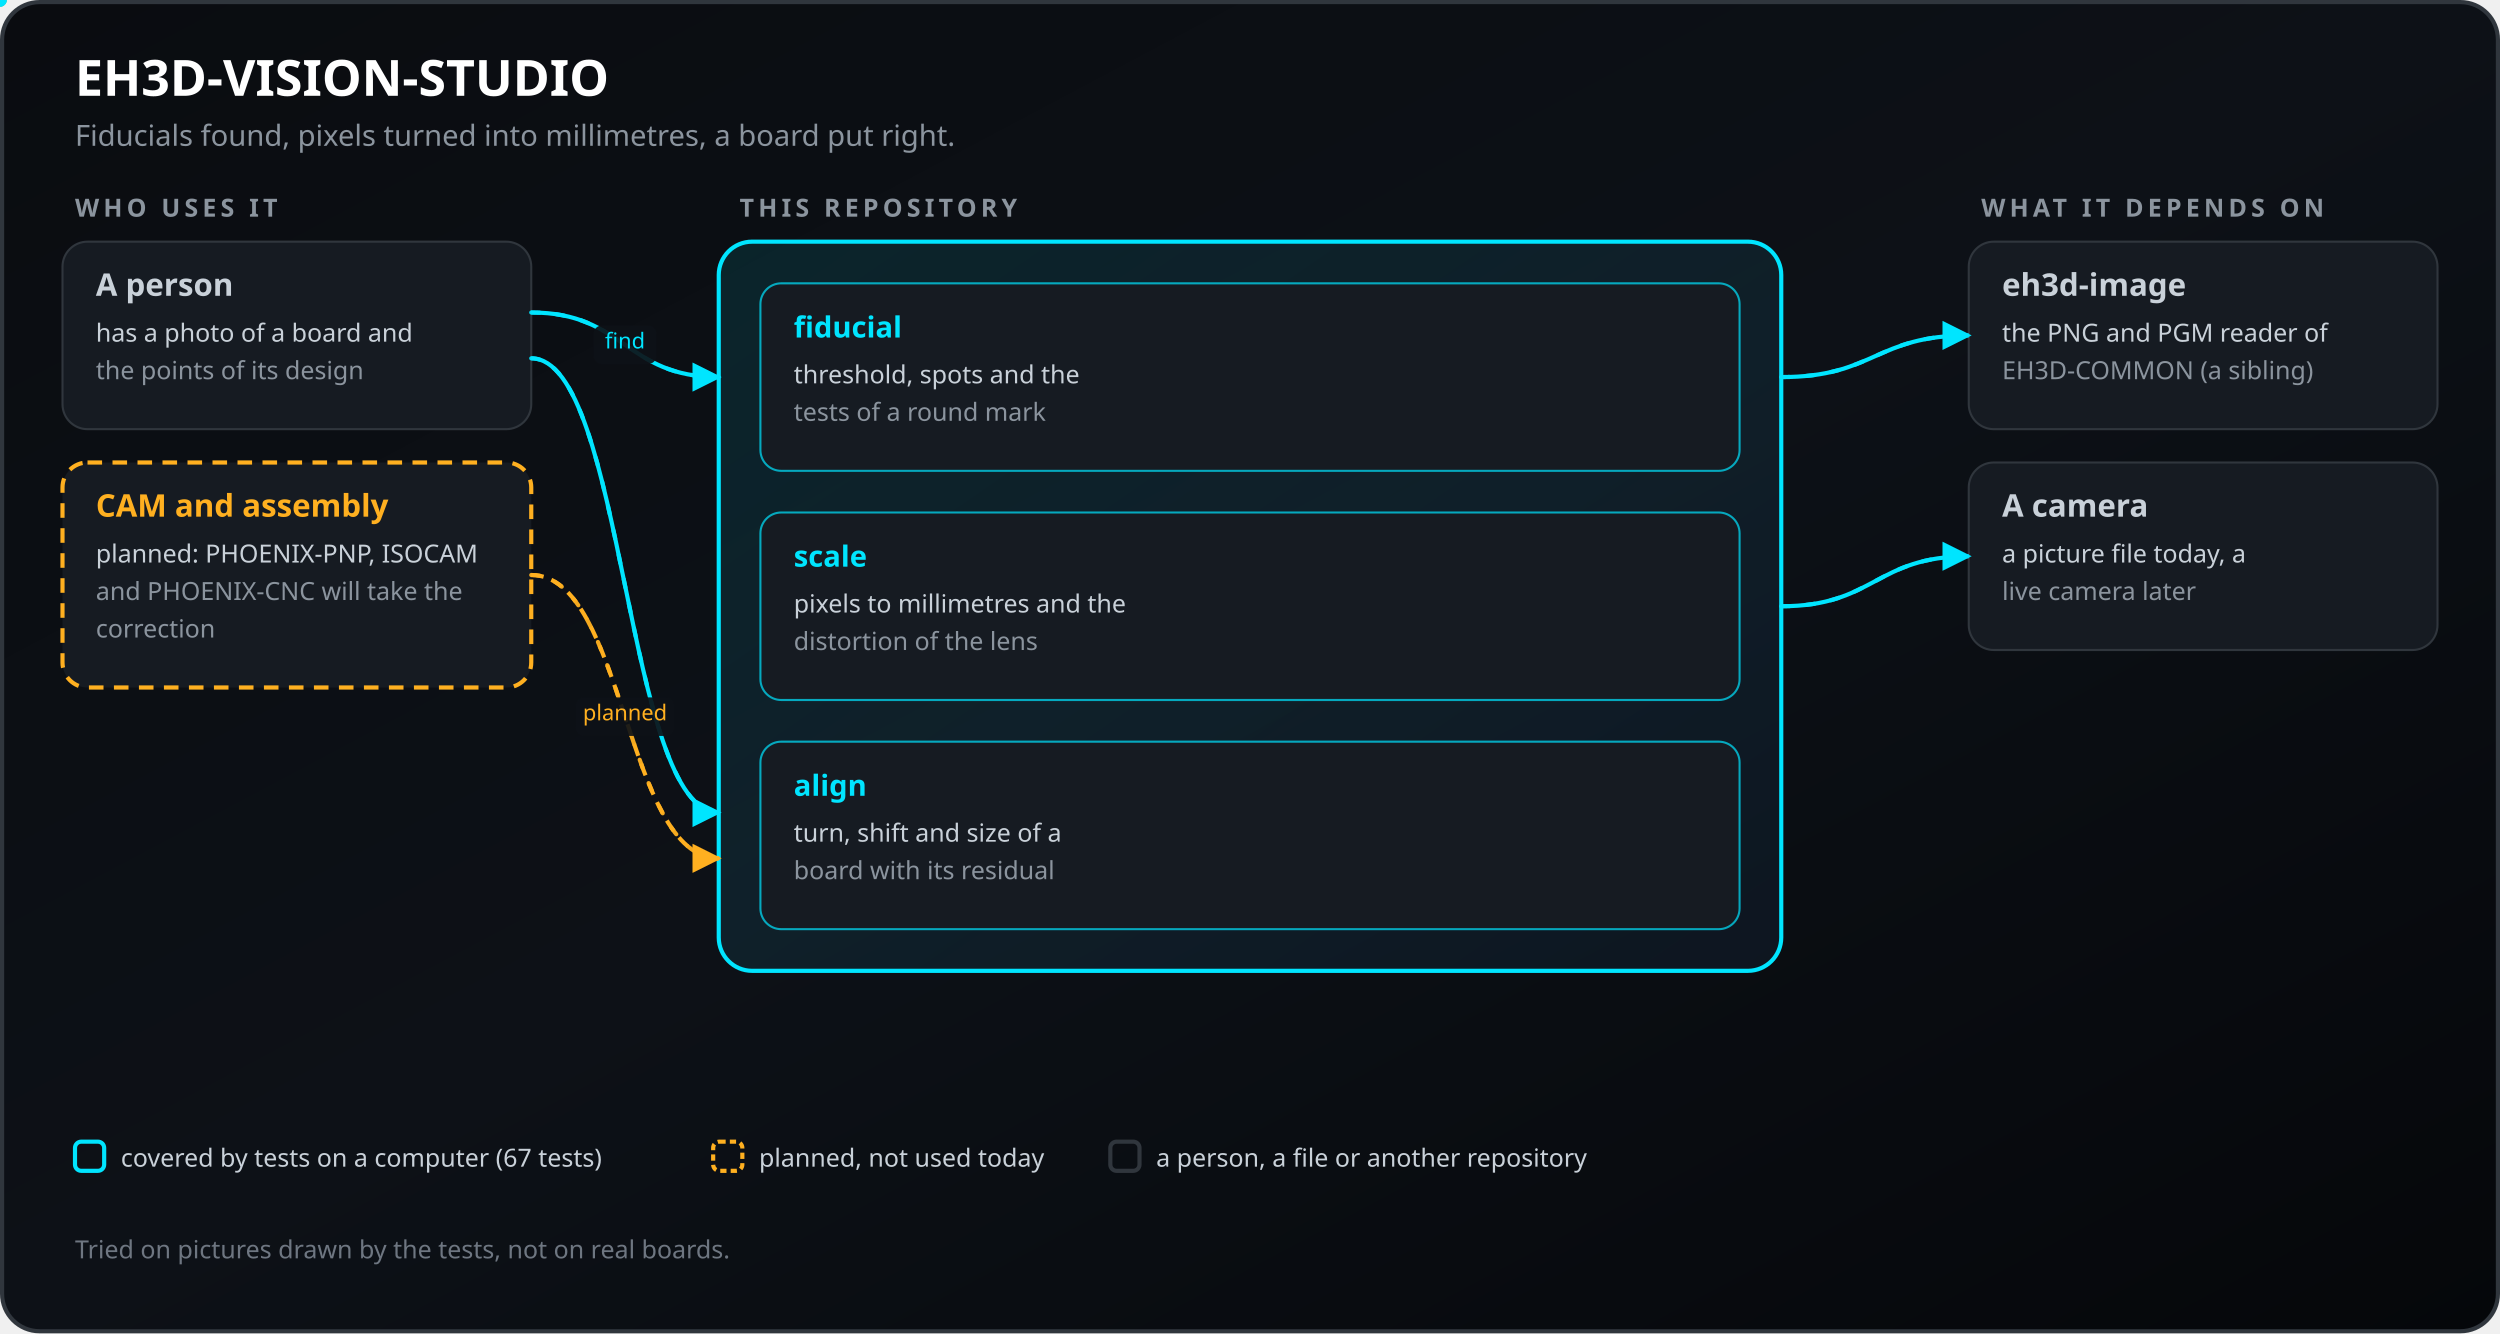
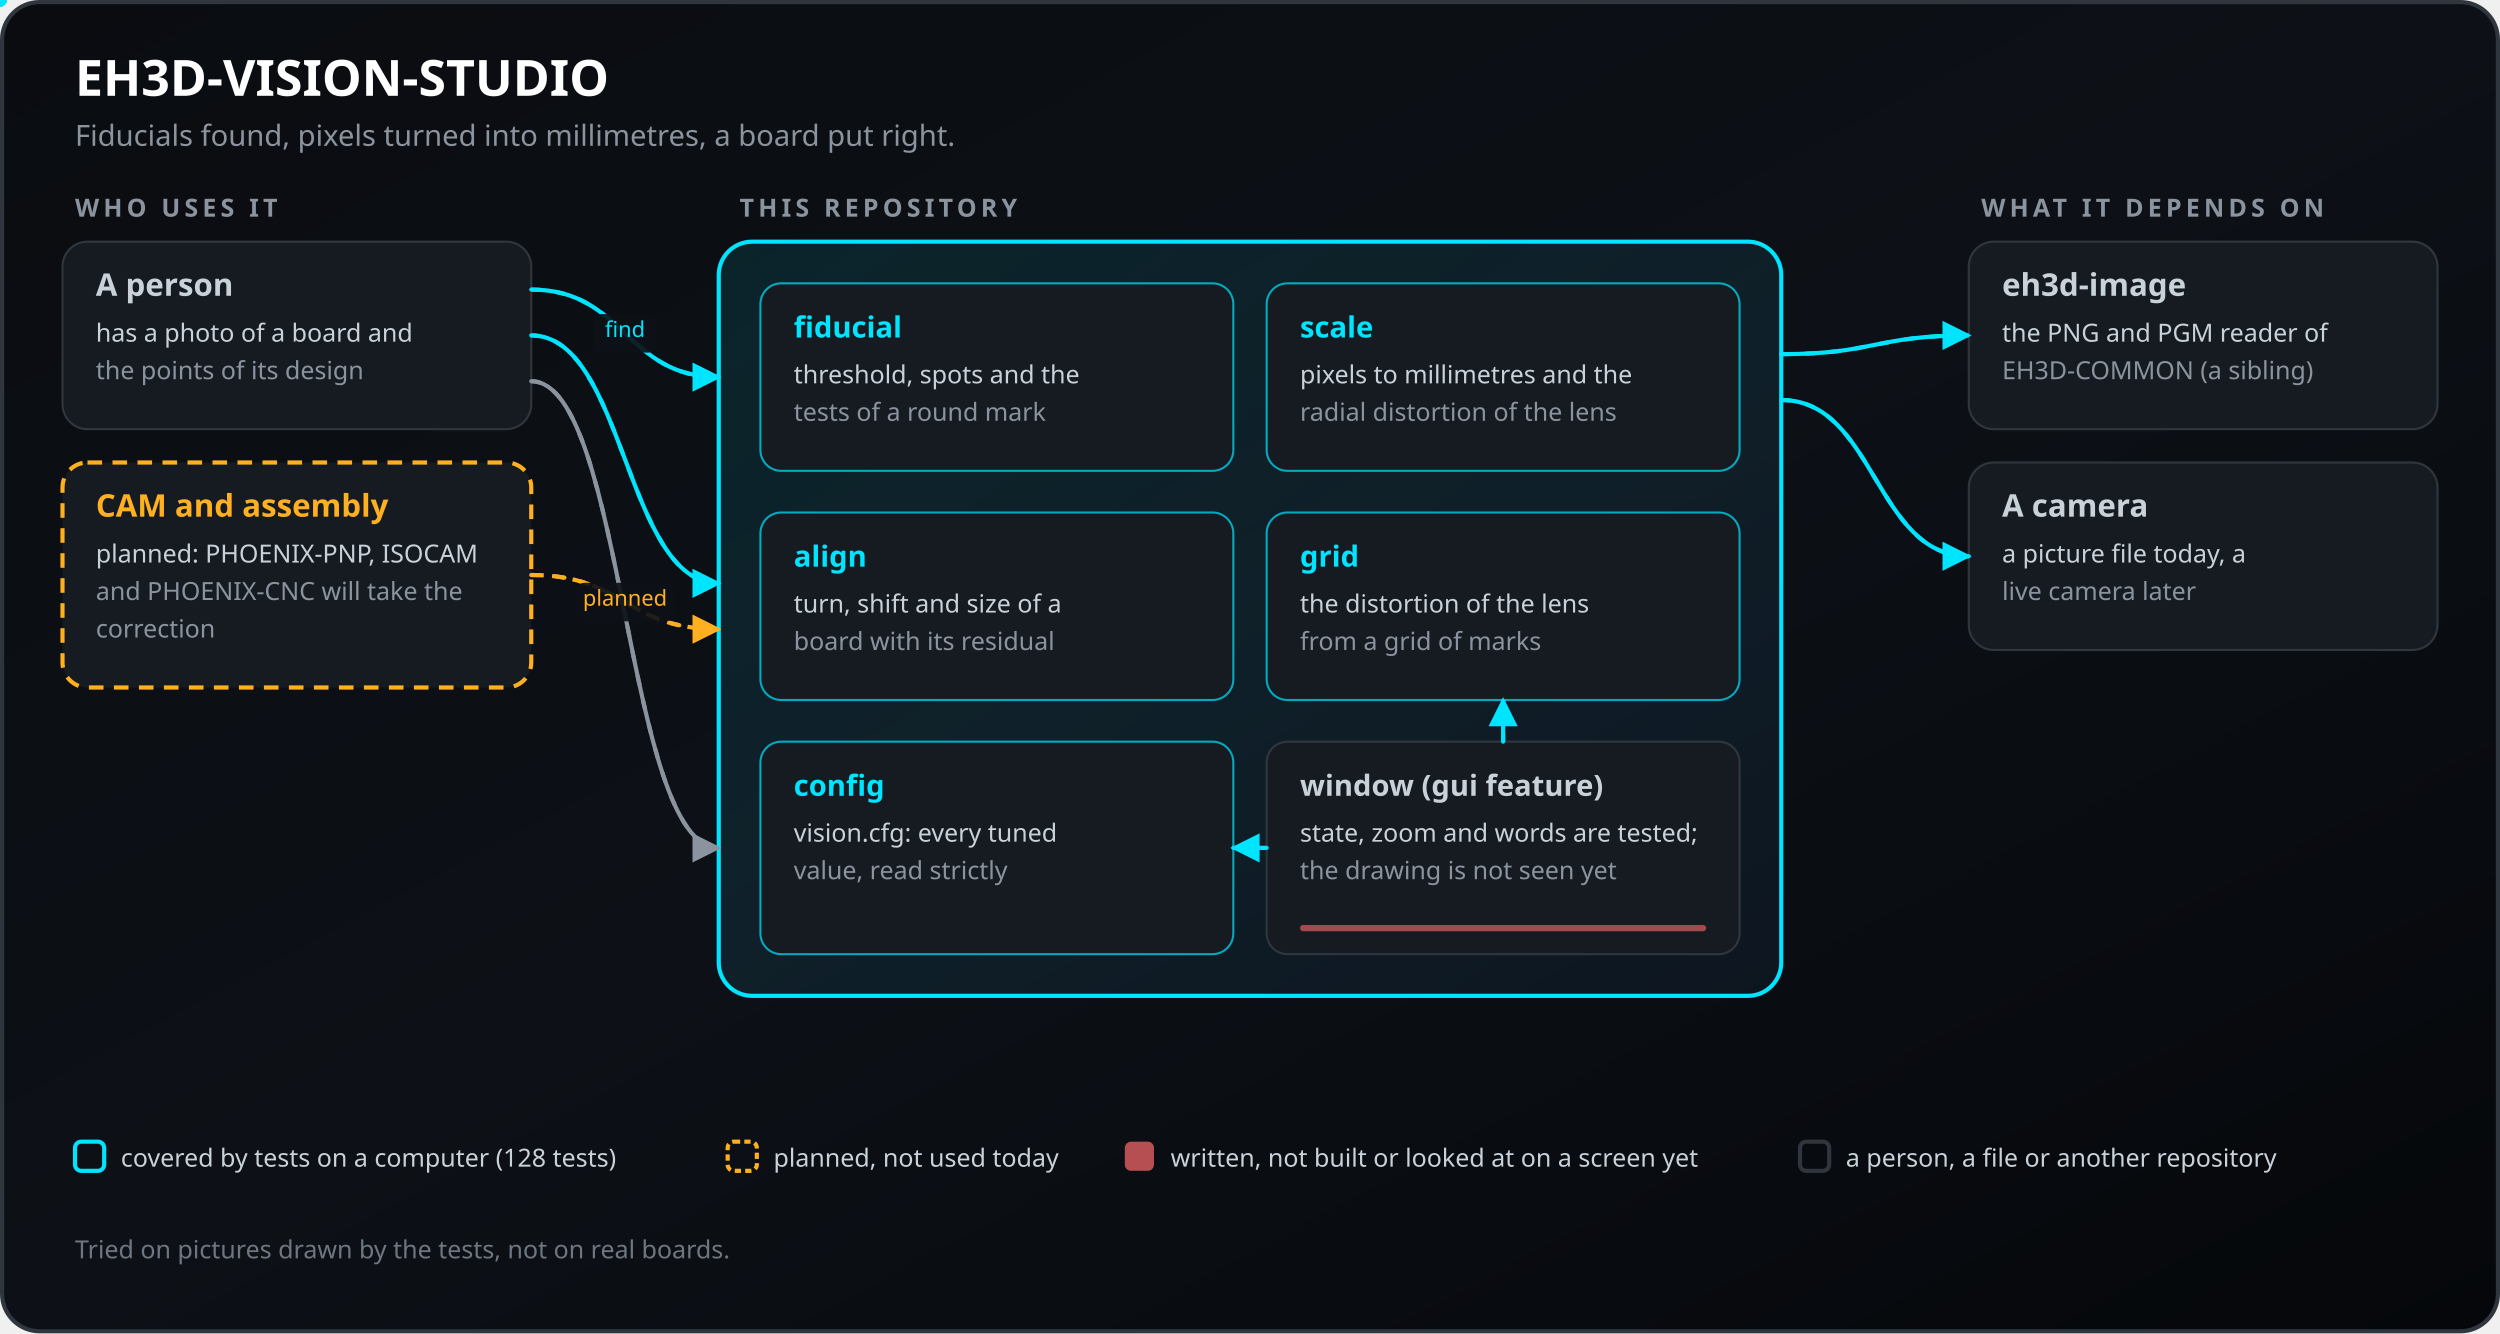
<svg xmlns="http://www.w3.org/2000/svg" viewBox="0 0 1200 640" width="1200" height="640" role="img" aria-labelledby="t d" font-family="'Segoe UI','Noto Sans','Noto Sans CJK SC','Microsoft YaHei','Yu Gothic','Helvetica Neue',Helvetica,Arial,sans-serif">
  <defs>
    <linearGradient id="bg" x1="0" y1="0" x2="1" y2="1">
      <stop offset="0" stop-color="#0A0C10" />
      <stop offset="0.5" stop-color="#0D1117" />
      <stop offset="1" stop-color="#05070A" />
    </linearGradient>
    <linearGradient id="card" x1="0" y1="0" x2="1" y2="1">
      <stop offset="0" stop-color="#121821" />
      <stop offset="1" stop-color="#0B0F15" />
    </linearGradient>
    <linearGradient id="line" x1="0" y1="0" x2="1" y2="0">
      <stop offset="0" stop-color="#00E5FF" />
      <stop offset="1" stop-color="#FF0055" />
    </linearGradient>
    <filter id="glow" x="-50%" y="-50%" width="200%" height="200%">
      <feGaussianBlur stdDeviation="3" result="b" />
      <feMerge>
        <feMergeNode in="b" />
        <feMergeNode in="SourceGraphic" />
      </feMerge>
    </filter>
    <linearGradient id="svc" x1="0" y1="0" x2="1" y2="1">
      <stop offset="0" stop-color="#00E5FF" stop-opacity="0.10" />
      <stop offset="1" stop-color="#4DA3FF" stop-opacity="0.06" />
    </linearGradient>
    <marker id="m00E5FF" viewBox="0 0 10 10" refX="9" refY="5" markerWidth="7" markerHeight="7" orient="auto-start-reverse">
      <path d="M0 0L10 5L0 10z" fill="#00E5FF" />
    </marker>
+     <marker id="mC9D1D9" viewBox="0 0 10 10" refX="9" refY="5" markerWidth="7" markerHeight="7" orient="auto-start-reverse">
+       <path d="M0 0L10 5L0 10z" fill="#C9D1D9" />
+     </marker>
    <marker id="mFFB020" viewBox="0 0 10 10" refX="9" refY="5" markerWidth="7" markerHeight="7" orient="auto-start-reverse">
      <path d="M0 0L10 5L0 10z" fill="#FFB020" />
    </marker>
    <marker id="m30363D" viewBox="0 0 10 10" refX="9" refY="5" markerWidth="7" markerHeight="7" orient="auto-start-reverse">
      <path d="M0 0L10 5L0 10z" fill="#8B949E" />
    </marker>
  </defs>
  <rect x="1" y="1" width="1198" height="638" rx="18" fill="url(#bg)" stroke="#30363D" stroke-width="2" />
  <text x="36" y="46" font-family="'Segoe UI','Noto Sans','Noto Sans CJK SC','Microsoft YaHei','Yu Gothic','Helvetica Neue',Helvetica,Arial,sans-serif" font-size="24" font-weight="700" fill="#FFFFFF" text-anchor="start">EH3D-VISION-STUDIO</text>
  <text x="36" y="70" font-family="'Segoe UI','Noto Sans','Noto Sans CJK SC','Microsoft YaHei','Yu Gothic','Helvetica Neue',Helvetica,Arial,sans-serif" font-size="14" font-weight="400" fill="#8B949E" text-anchor="start">Fiducials found, pixels turned into millimetres, a board put right.</text>
  <text x="36" y="104" font-family="'Segoe UI','Noto Sans','Noto Sans CJK SC','Microsoft YaHei','Yu Gothic','Helvetica Neue',Helvetica,Arial,sans-serif" font-size="12" font-weight="700" fill="#8B949E" text-anchor="start" letter-spacing="2">WHO USES IT</text>
  <text x="355" y="104" font-family="'Segoe UI','Noto Sans','Noto Sans CJK SC','Microsoft YaHei','Yu Gothic','Helvetica Neue',Helvetica,Arial,sans-serif" font-size="12" font-weight="700" fill="#8B949E" text-anchor="start" letter-spacing="2">THIS REPOSITORY</text>
  <text x="951" y="104" font-family="'Segoe UI','Noto Sans','Noto Sans CJK SC','Microsoft YaHei','Yu Gothic','Helvetica Neue',Helvetica,Arial,sans-serif" font-size="12" font-weight="700" fill="#8B949E" text-anchor="start" letter-spacing="2">WHAT IT DEPENDS ON</text>
-   <rect x="345" y="116" width="510" height="350" rx="16" fill="url(#svc)" stroke="#00E5FF" stroke-width="2">
+   <rect x="345" y="116" width="510" height="362" rx="16" fill="url(#svc)" stroke="#00E5FF" stroke-width="2">
    <animate attributeName="stroke-opacity" values="0.55;1;0.55" dur="4s" repeatCount="indefinite" />
  </rect>
  <rect x="30" y="116" width="225" height="90" rx="12" fill="#161B22" stroke="#30363D" stroke-width="1" />
  <text x="46" y="142" font-family="'Segoe UI','Noto Sans','Noto Sans CJK SC','Microsoft YaHei','Yu Gothic','Helvetica Neue',Helvetica,Arial,sans-serif" font-size="15" font-weight="700" fill="#C9D1D9" text-anchor="start">A person</text>
  <text x="46" y="164" font-family="'Segoe UI','Noto Sans','Noto Sans CJK SC','Microsoft YaHei','Yu Gothic','Helvetica Neue',Helvetica,Arial,sans-serif" font-size="12" font-weight="400" fill="#C9D1D9" text-anchor="start">has a photo of a board and</text>
  <text x="46" y="182" font-family="'Segoe UI','Noto Sans','Noto Sans CJK SC','Microsoft YaHei','Yu Gothic','Helvetica Neue',Helvetica,Arial,sans-serif" font-size="12" font-weight="400" fill="#8B949E" text-anchor="start">the points of its design</text>
  <rect x="30" y="222" width="225" height="108" rx="12" fill="#161B22" stroke="#FFB020" stroke-width="2" stroke-dasharray="7 5">
    <animate attributeName="stroke-dashoffset" from="0" to="-24" dur="3s" repeatCount="indefinite" />
  </rect>
  <text x="46" y="248" font-family="'Segoe UI','Noto Sans','Noto Sans CJK SC','Microsoft YaHei','Yu Gothic','Helvetica Neue',Helvetica,Arial,sans-serif" font-size="15" font-weight="700" fill="#FFB020" text-anchor="start">CAM and assembly</text>
  <text x="46" y="270" font-family="'Segoe UI','Noto Sans','Noto Sans CJK SC','Microsoft YaHei','Yu Gothic','Helvetica Neue',Helvetica,Arial,sans-serif" font-size="12" font-weight="400" fill="#C9D1D9" text-anchor="start">planned: PHOENIX-PNP, ISOCAM</text>
  <text x="46" y="288" font-family="'Segoe UI','Noto Sans','Noto Sans CJK SC','Microsoft YaHei','Yu Gothic','Helvetica Neue',Helvetica,Arial,sans-serif" font-size="12" font-weight="400" fill="#8B949E" text-anchor="start">and PHOENIX-CNC will take the</text>
  <text x="46" y="306" font-family="'Segoe UI','Noto Sans','Noto Sans CJK SC','Microsoft YaHei','Yu Gothic','Helvetica Neue',Helvetica,Arial,sans-serif" font-size="12" font-weight="400" fill="#8B949E" text-anchor="start">correction</text>
-   <rect x="365" y="136" width="470" height="90" rx="10" fill="#161B22" stroke="#00E5FF" stroke-width="1" stroke-opacity="0.7">
+   <rect x="365" y="136" width="227" height="90" rx="10" fill="#161B22" stroke="#00E5FF" stroke-width="1" stroke-opacity="0.7">
    <animate attributeName="stroke-opacity" values="0.45;1;0.45;0.45" keyTimes="0;0.08;0.2;1" dur="6s" begin="0s" repeatCount="indefinite" />
    <animate attributeName="stroke-width" values="1;2.4;1;1" keyTimes="0;0.08;0.2;1" dur="6s" begin="0s" repeatCount="indefinite" />
  </rect>
  <text x="381" y="162" font-family="'Segoe UI','Noto Sans','Noto Sans CJK SC','Microsoft YaHei','Yu Gothic','Helvetica Neue',Helvetica,Arial,sans-serif" font-size="14" font-weight="700" fill="#00E5FF" text-anchor="start">fiducial</text>
  <text x="381" y="184" font-family="'Segoe UI','Noto Sans','Noto Sans CJK SC','Microsoft YaHei','Yu Gothic','Helvetica Neue',Helvetica,Arial,sans-serif" font-size="12" font-weight="400" fill="#C9D1D9" text-anchor="start">threshold, spots and the</text>
  <text x="381" y="202" font-family="'Segoe UI','Noto Sans','Noto Sans CJK SC','Microsoft YaHei','Yu Gothic','Helvetica Neue',Helvetica,Arial,sans-serif" font-size="12" font-weight="400" fill="#8B949E" text-anchor="start">tests of a round mark</text>
-   <rect x="365" y="246" width="470" height="90" rx="10" fill="#161B22" stroke="#00E5FF" stroke-width="1" stroke-opacity="0.7">
+   <rect x="608" y="136" width="227" height="90" rx="10" fill="#161B22" stroke="#00E5FF" stroke-width="1" stroke-opacity="0.7">
    <animate attributeName="stroke-opacity" values="0.45;1;0.45;0.45" keyTimes="0;0.08;0.2;1" dur="6s" begin="1s" repeatCount="indefinite" />
    <animate attributeName="stroke-width" values="1;2.4;1;1" keyTimes="0;0.08;0.2;1" dur="6s" begin="1s" repeatCount="indefinite" />
  </rect>
-   <text x="381" y="272" font-family="'Segoe UI','Noto Sans','Noto Sans CJK SC','Microsoft YaHei','Yu Gothic','Helvetica Neue',Helvetica,Arial,sans-serif" font-size="14" font-weight="700" fill="#00E5FF" text-anchor="start">scale</text>
-   <text x="381" y="294" font-family="'Segoe UI','Noto Sans','Noto Sans CJK SC','Microsoft YaHei','Yu Gothic','Helvetica Neue',Helvetica,Arial,sans-serif" font-size="12" font-weight="400" fill="#C9D1D9" text-anchor="start">pixels to millimetres and the</text>
-   <text x="381" y="312" font-family="'Segoe UI','Noto Sans','Noto Sans CJK SC','Microsoft YaHei','Yu Gothic','Helvetica Neue',Helvetica,Arial,sans-serif" font-size="12" font-weight="400" fill="#8B949E" text-anchor="start">distortion of the lens</text>
-   <rect x="365" y="356" width="470" height="90" rx="10" fill="#161B22" stroke="#00E5FF" stroke-width="1" stroke-opacity="0.7">
+   <text x="624" y="162" font-family="'Segoe UI','Noto Sans','Noto Sans CJK SC','Microsoft YaHei','Yu Gothic','Helvetica Neue',Helvetica,Arial,sans-serif" font-size="14" font-weight="700" fill="#00E5FF" text-anchor="start">scale</text>
+   <text x="624" y="184" font-family="'Segoe UI','Noto Sans','Noto Sans CJK SC','Microsoft YaHei','Yu Gothic','Helvetica Neue',Helvetica,Arial,sans-serif" font-size="12" font-weight="400" fill="#C9D1D9" text-anchor="start">pixels to millimetres and the</text>
+   <text x="624" y="202" font-family="'Segoe UI','Noto Sans','Noto Sans CJK SC','Microsoft YaHei','Yu Gothic','Helvetica Neue',Helvetica,Arial,sans-serif" font-size="12" font-weight="400" fill="#8B949E" text-anchor="start">radial distortion of the lens</text>
+   <rect x="365" y="246" width="227" height="90" rx="10" fill="#161B22" stroke="#00E5FF" stroke-width="1" stroke-opacity="0.7">
    <animate attributeName="stroke-opacity" values="0.45;1;0.45;0.45" keyTimes="0;0.08;0.2;1" dur="6s" begin="2s" repeatCount="indefinite" />
    <animate attributeName="stroke-width" values="1;2.4;1;1" keyTimes="0;0.08;0.2;1" dur="6s" begin="2s" repeatCount="indefinite" />
  </rect>
-   <text x="381" y="382" font-family="'Segoe UI','Noto Sans','Noto Sans CJK SC','Microsoft YaHei','Yu Gothic','Helvetica Neue',Helvetica,Arial,sans-serif" font-size="14" font-weight="700" fill="#00E5FF" text-anchor="start">align</text>
-   <text x="381" y="404" font-family="'Segoe UI','Noto Sans','Noto Sans CJK SC','Microsoft YaHei','Yu Gothic','Helvetica Neue',Helvetica,Arial,sans-serif" font-size="12" font-weight="400" fill="#C9D1D9" text-anchor="start">turn, shift and size of a</text>
-   <text x="381" y="422" font-family="'Segoe UI','Noto Sans','Noto Sans CJK SC','Microsoft YaHei','Yu Gothic','Helvetica Neue',Helvetica,Arial,sans-serif" font-size="12" font-weight="400" fill="#8B949E" text-anchor="start">board with its residual</text>
+   <text x="381" y="272" font-family="'Segoe UI','Noto Sans','Noto Sans CJK SC','Microsoft YaHei','Yu Gothic','Helvetica Neue',Helvetica,Arial,sans-serif" font-size="14" font-weight="700" fill="#00E5FF" text-anchor="start">align</text>
+   <text x="381" y="294" font-family="'Segoe UI','Noto Sans','Noto Sans CJK SC','Microsoft YaHei','Yu Gothic','Helvetica Neue',Helvetica,Arial,sans-serif" font-size="12" font-weight="400" fill="#C9D1D9" text-anchor="start">turn, shift and size of a</text>
+   <text x="381" y="312" font-family="'Segoe UI','Noto Sans','Noto Sans CJK SC','Microsoft YaHei','Yu Gothic','Helvetica Neue',Helvetica,Arial,sans-serif" font-size="12" font-weight="400" fill="#8B949E" text-anchor="start">board with its residual</text>
  <rect x="945" y="116" width="225" height="90" rx="12" fill="#161B22" stroke="#30363D" stroke-width="1" />
  <text x="961" y="142" font-family="'Segoe UI','Noto Sans','Noto Sans CJK SC','Microsoft YaHei','Yu Gothic','Helvetica Neue',Helvetica,Arial,sans-serif" font-size="15" font-weight="700" fill="#C9D1D9" text-anchor="start">eh3d-image</text>
  <text x="961" y="164" font-family="'Segoe UI','Noto Sans','Noto Sans CJK SC','Microsoft YaHei','Yu Gothic','Helvetica Neue',Helvetica,Arial,sans-serif" font-size="12" font-weight="400" fill="#C9D1D9" text-anchor="start">the PNG and PGM reader of</text>
  <text x="961" y="182" font-family="'Segoe UI','Noto Sans','Noto Sans CJK SC','Microsoft YaHei','Yu Gothic','Helvetica Neue',Helvetica,Arial,sans-serif" font-size="12" font-weight="400" fill="#8B949E" text-anchor="start">EH3D-COMMON (a sibling)</text>
  <rect x="945" y="222" width="225" height="90" rx="12" fill="#161B22" stroke="#30363D" stroke-width="1" />
  <text x="961" y="248" font-family="'Segoe UI','Noto Sans','Noto Sans CJK SC','Microsoft YaHei','Yu Gothic','Helvetica Neue',Helvetica,Arial,sans-serif" font-size="15" font-weight="700" fill="#C9D1D9" text-anchor="start">A camera</text>
  <text x="961" y="270" font-family="'Segoe UI','Noto Sans','Noto Sans CJK SC','Microsoft YaHei','Yu Gothic','Helvetica Neue',Helvetica,Arial,sans-serif" font-size="12" font-weight="400" fill="#C9D1D9" text-anchor="start">a picture file today, a</text>
  <text x="961" y="288" font-family="'Segoe UI','Noto Sans','Noto Sans CJK SC','Microsoft YaHei','Yu Gothic','Helvetica Neue',Helvetica,Arial,sans-serif" font-size="12" font-weight="400" fill="#8B949E" text-anchor="start">live camera later</text>
-   <path id="p0" d="M255 150 C300 150 300 181 345 181" stroke="#00E5FF" stroke-width="2" fill="none" marker-end="url(#m00E5FF)" />
-   <path d="M255 150 C300 150 300 181 345 181" stroke="#00E5FF" stroke-width="2" fill="none" stroke-linecap="round" stroke-dasharray="4 8" opacity="0.95">
+   <rect x="608" y="246" width="227" height="90" rx="10" fill="#161B22" stroke="#00E5FF" stroke-width="1" stroke-opacity="0.7">
+     <animate attributeName="stroke-opacity" values="0.45;1;0.45;0.45" keyTimes="0;0.08;0.2;1" dur="6s" begin="3s" repeatCount="indefinite" />
+     <animate attributeName="stroke-width" values="1;2.4;1;1" keyTimes="0;0.08;0.2;1" dur="6s" begin="3s" repeatCount="indefinite" />
+   </rect>
+   <text x="624" y="272" font-family="'Segoe UI','Noto Sans','Noto Sans CJK SC','Microsoft YaHei','Yu Gothic','Helvetica Neue',Helvetica,Arial,sans-serif" font-size="14" font-weight="700" fill="#00E5FF" text-anchor="start">grid</text>
+   <text x="624" y="294" font-family="'Segoe UI','Noto Sans','Noto Sans CJK SC','Microsoft YaHei','Yu Gothic','Helvetica Neue',Helvetica,Arial,sans-serif" font-size="12" font-weight="400" fill="#C9D1D9" text-anchor="start">the distortion of the lens</text>
+   <text x="624" y="312" font-family="'Segoe UI','Noto Sans','Noto Sans CJK SC','Microsoft YaHei','Yu Gothic','Helvetica Neue',Helvetica,Arial,sans-serif" font-size="12" font-weight="400" fill="#8B949E" text-anchor="start">from a grid of marks</text>
+   <rect x="365" y="356" width="227" height="102" rx="10" fill="#161B22" stroke="#00E5FF" stroke-width="1" stroke-opacity="0.7">
+     <animate attributeName="stroke-opacity" values="0.45;1;0.45;0.45" keyTimes="0;0.08;0.2;1" dur="6s" begin="4s" repeatCount="indefinite" />
+     <animate attributeName="stroke-width" values="1;2.4;1;1" keyTimes="0;0.08;0.2;1" dur="6s" begin="4s" repeatCount="indefinite" />
+   </rect>
+   <text x="381" y="382" font-family="'Segoe UI','Noto Sans','Noto Sans CJK SC','Microsoft YaHei','Yu Gothic','Helvetica Neue',Helvetica,Arial,sans-serif" font-size="14" font-weight="700" fill="#00E5FF" text-anchor="start">config</text>
+   <text x="381" y="404" font-family="'Segoe UI','Noto Sans','Noto Sans CJK SC','Microsoft YaHei','Yu Gothic','Helvetica Neue',Helvetica,Arial,sans-serif" font-size="12" font-weight="400" fill="#C9D1D9" text-anchor="start">vision.cfg: every tuned</text>
+   <text x="381" y="422" font-family="'Segoe UI','Noto Sans','Noto Sans CJK SC','Microsoft YaHei','Yu Gothic','Helvetica Neue',Helvetica,Arial,sans-serif" font-size="12" font-weight="400" fill="#8B949E" text-anchor="start">value, read strictly</text>
+   <rect x="608" y="356" width="227" height="102" rx="10" fill="#161B22" stroke="#30363D" stroke-width="1">
+     <animate attributeName="stroke-opacity" values="0.45;1;0.45;0.45" keyTimes="0;0.08;0.2;1" dur="6s" begin="5s" repeatCount="indefinite" />
+     <animate attributeName="stroke-width" values="1;2.4;1;1" keyTimes="0;0.08;0.2;1" dur="6s" begin="5s" repeatCount="indefinite" />
+   </rect>
+   <text x="624" y="382" font-family="'Segoe UI','Noto Sans','Noto Sans CJK SC','Microsoft YaHei','Yu Gothic','Helvetica Neue',Helvetica,Arial,sans-serif" font-size="14" font-weight="700" fill="#C9D1D9" text-anchor="start">window (gui feature)</text>
+   <text x="624" y="404" font-family="'Segoe UI','Noto Sans','Noto Sans CJK SC','Microsoft YaHei','Yu Gothic','Helvetica Neue',Helvetica,Arial,sans-serif" font-size="12" font-weight="400" fill="#C9D1D9" text-anchor="start">state, zoom and words are tested;</text>
+   <text x="624" y="422" font-family="'Segoe UI','Noto Sans','Noto Sans CJK SC','Microsoft YaHei','Yu Gothic','Helvetica Neue',Helvetica,Arial,sans-serif" font-size="12" font-weight="400" fill="#8B949E" text-anchor="start">the drawing is not seen yet</text>
+   <rect x="624" y="444" width="195" height="3" rx="1.5" fill="#FF6B6B" opacity="0.6">
+     <animate attributeName="opacity" values="0.25;0.85;0.25" dur="2.8s" repeatCount="indefinite" />
+   </rect>
+   <path id="p0" d="M255 139 C300 139 300 181 345 181" stroke="#00E5FF" stroke-width="2" fill="none" marker-end="url(#m00E5FF)" />
+   <path d="M255 139 C300 139 300 181 345 181" stroke="#00E5FF" stroke-width="2" fill="none" stroke-linecap="round" stroke-dasharray="4 8" opacity="0.95">
    <animate attributeName="stroke-dashoffset" from="0" to="-24" dur="1.2s" repeatCount="indefinite" />
  </path>
  <circle r="3.2" fill="#00E5FF">
    <animateMotion dur="1.8s" begin="0.00s" repeatCount="indefinite">
      <mpath href="#p0" />
    </animateMotion>
    <animate attributeName="opacity" values="0;1;1;0" keyTimes="0;0.15;0.85;1" dur="1.8s" begin="0.00s" repeatCount="indefinite" />
  </circle>
-   <path id="p1" d="M255 172 C300 172 300 390 345 390" stroke="#00E5FF" stroke-width="2" fill="none" marker-end="url(#m00E5FF)" />
-   <path d="M255 172 C300 172 300 390 345 390" stroke="#00E5FF" stroke-width="2" fill="none" stroke-linecap="round" stroke-dasharray="4 8" opacity="0.95">
+   <path id="p1" d="M255 161 C300 161 300 280 345 280" stroke="#00E5FF" stroke-width="2" fill="none" marker-end="url(#m00E5FF)" />
+   <path d="M255 161 C300 161 300 280 345 280" stroke="#00E5FF" stroke-width="2" fill="none" stroke-linecap="round" stroke-dasharray="4 8" opacity="0.95">
    <animate attributeName="stroke-dashoffset" from="0" to="-24" dur="1.2s" repeatCount="indefinite" />
  </path>
  <circle r="3.2" fill="#00E5FF">
    <animateMotion dur="1.8s" begin="0.35s" repeatCount="indefinite">
      <mpath href="#p1" />
    </animateMotion>
    <animate attributeName="opacity" values="0;1;1;0" keyTimes="0;0.15;0.85;1" dur="1.8s" begin="0.35s" repeatCount="indefinite" />
  </circle>
-   <path id="p2" d="M255 276 C300 276 300 412 345 412" stroke="#FFB020" stroke-width="2" fill="none" stroke-dasharray="6 4" marker-end="url(#mFFB020)" />
-   <path d="M255 276 C300 276 300 412 345 412" stroke="#FFB020" stroke-width="2" fill="none" stroke-linecap="round" stroke-dasharray="4 8" opacity="0.95">
+   <path id="p2" d="M255 276 C300 276 300 302 345 302" stroke="#FFB020" stroke-width="2" fill="none" stroke-dasharray="6 4" marker-end="url(#mFFB020)" />
+   <path d="M255 276 C300 276 300 302 345 302" stroke="#FFB020" stroke-width="2" fill="none" stroke-linecap="round" stroke-dasharray="4 8" opacity="0.95">
    <animate attributeName="stroke-dashoffset" from="0" to="-24" dur="1.2s" repeatCount="indefinite" />
  </path>
  <circle r="3.2" fill="#FFB020">
    <animateMotion dur="1.8s" begin="0.70s" repeatCount="indefinite">
      <mpath href="#p2" />
    </animateMotion>
    <animate attributeName="opacity" values="0;1;1;0" keyTimes="0;0.15;0.85;1" dur="1.8s" begin="0.70s" repeatCount="indefinite" />
  </circle>
-   <path id="p3" d="M855 181 C900 181 900 161 945 161" stroke="#00E5FF" stroke-width="2" fill="none" marker-end="url(#m00E5FF)" />
-   <path d="M855 181 C900 181 900 161 945 161" stroke="#00E5FF" stroke-width="2" fill="none" stroke-linecap="round" stroke-dasharray="4 8" opacity="0.95">
+   <path id="p3" d="M855 170 C900 170 900 161 945 161" stroke="#00E5FF" stroke-width="2" fill="none" marker-end="url(#m00E5FF)" />
+   <path d="M855 170 C900 170 900 161 945 161" stroke="#00E5FF" stroke-width="2" fill="none" stroke-linecap="round" stroke-dasharray="4 8" opacity="0.95">
    <animate attributeName="stroke-dashoffset" from="0" to="-24" dur="1.2s" repeatCount="indefinite" />
  </path>
  <circle r="3.2" fill="#00E5FF">
    <animateMotion dur="1.8s" begin="1.05s" repeatCount="indefinite">
      <mpath href="#p3" />
    </animateMotion>
    <animate attributeName="opacity" values="0;1;1;0" keyTimes="0;0.15;0.85;1" dur="1.8s" begin="1.05s" repeatCount="indefinite" />
  </circle>
-   <path id="p4" d="M855 291 C900 291 900 267 945 267" stroke="#00E5FF" stroke-width="2" fill="none" marker-end="url(#m00E5FF)" />
-   <path d="M855 291 C900 291 900 267 945 267" stroke="#00E5FF" stroke-width="2" fill="none" stroke-linecap="round" stroke-dasharray="4 8" opacity="0.95">
+   <path id="p4" d="M855 192 C900 192 900 267 945 267" stroke="#00E5FF" stroke-width="2" fill="none" marker-end="url(#m00E5FF)" />
+   <path d="M855 192 C900 192 900 267 945 267" stroke="#00E5FF" stroke-width="2" fill="none" stroke-linecap="round" stroke-dasharray="4 8" opacity="0.95">
    <animate attributeName="stroke-dashoffset" from="0" to="-24" dur="1.2s" repeatCount="indefinite" />
  </path>
  <circle r="3.2" fill="#00E5FF">
    <animateMotion dur="1.8s" begin="1.40s" repeatCount="indefinite">
      <mpath href="#p4" />
    </animateMotion>
    <animate attributeName="opacity" values="0;1;1;0" keyTimes="0;0.15;0.85;1" dur="1.8s" begin="1.40s" repeatCount="indefinite" />
  </circle>
-   <rect x="284.92" y="156.25" width="30.16" height="18.5" rx="4" fill="#0D1117" opacity="0.92" />
-   <text x="300" y="167.25" font-family="'Segoe UI','Noto Sans','Noto Sans CJK SC','Microsoft YaHei','Yu Gothic','Helvetica Neue',Helvetica,Arial,sans-serif" font-size="10.5" font-weight="400" fill="#00E5FF" text-anchor="middle">find</text>
-   <rect x="276.415" y="334.75" width="47.17" height="18.5" rx="4" fill="#0D1117" opacity="0.92" />
-   <text x="300" y="345.75" font-family="'Segoe UI','Noto Sans','Noto Sans CJK SC','Microsoft YaHei','Yu Gothic','Helvetica Neue',Helvetica,Arial,sans-serif" font-size="10.5" font-weight="400" fill="#FFB020" text-anchor="middle">planned</text>
+   <path id="p5" d="M255 183 C300 183 300 407 345 407" stroke="#8B949E" stroke-width="2" fill="none" marker-end="url(#m30363D)" />
+   <path d="M255 183 C300 183 300 407 345 407" stroke="#8B949E" stroke-width="2" fill="none" stroke-linecap="round" stroke-dasharray="4 8" opacity="0.95">
+     <animate attributeName="stroke-dashoffset" from="0" to="-24" dur="1.2s" repeatCount="indefinite" />
+   </path>
+   <circle r="3.2" fill="#8B949E">
+     <animateMotion dur="1.8s" begin="1.75s" repeatCount="indefinite">
+       <mpath href="#p5" />
+     </animateMotion>
+     <animate attributeName="opacity" values="0;1;1;0" keyTimes="0;0.15;0.85;1" dur="1.8s" begin="1.75s" repeatCount="indefinite" />
+   </circle>
+   <path id="p6" d="M721.5 356 V336" stroke="#00E5FF" stroke-width="2" fill="none" marker-end="url(#m00E5FF)" />
+   <path d="M721.5 356 V336" stroke="#00E5FF" stroke-width="2" fill="none" stroke-linecap="round" stroke-dasharray="4 8" opacity="0.95">
+     <animate attributeName="stroke-dashoffset" from="0" to="-24" dur="1.2s" repeatCount="indefinite" />
+   </path>
+   <circle r="3.2" fill="#00E5FF">
+     <animateMotion dur="1.8s" begin="2.10s" repeatCount="indefinite">
+       <mpath href="#p6" />
+     </animateMotion>
+     <animate attributeName="opacity" values="0;1;1;0" keyTimes="0;0.15;0.85;1" dur="1.8s" begin="2.10s" repeatCount="indefinite" />
+   </circle>
+   <path id="p7" d="M608 407 H592" stroke="#00E5FF" stroke-width="2" fill="none" marker-end="url(#m00E5FF)" />
+   <path d="M608 407 H592" stroke="#00E5FF" stroke-width="2" fill="none" stroke-linecap="round" stroke-dasharray="4 8" opacity="0.95">
+     <animate attributeName="stroke-dashoffset" from="0" to="-24" dur="1.2s" repeatCount="indefinite" />
+   </path>
+   <circle r="3.2" fill="#00E5FF">
+     <animateMotion dur="1.8s" begin="2.45s" repeatCount="indefinite">
+       <mpath href="#p7" />
+     </animateMotion>
+     <animate attributeName="opacity" values="0;1;1;0" keyTimes="0;0.15;0.85;1" dur="1.8s" begin="2.45s" repeatCount="indefinite" />
+   </circle>
+   <rect x="284.92" y="150.75" width="30.16" height="18.5" rx="4" fill="#0D1117" opacity="0.92" />
+   <text x="300" y="161.75" font-family="'Segoe UI','Noto Sans','Noto Sans CJK SC','Microsoft YaHei','Yu Gothic','Helvetica Neue',Helvetica,Arial,sans-serif" font-size="10.5" font-weight="400" fill="#00E5FF" text-anchor="middle">find</text>
+   <rect x="276.415" y="279.75" width="47.17" height="18.5" rx="4" fill="#0D1117" opacity="0.92" />
+   <text x="300" y="290.75" font-family="'Segoe UI','Noto Sans','Noto Sans CJK SC','Microsoft YaHei','Yu Gothic','Helvetica Neue',Helvetica,Arial,sans-serif" font-size="10.5" font-weight="400" fill="#FFB020" text-anchor="middle">planned</text>
  <rect x="36" y="548" width="14" height="14" rx="3" fill="none" stroke="#00E5FF" stroke-width="2" />
-   <text x="58" y="560" font-family="'Segoe UI','Noto Sans','Noto Sans CJK SC','Microsoft YaHei','Yu Gothic','Helvetica Neue',Helvetica,Arial,sans-serif" font-size="12" font-weight="400" fill="#C9D1D9" text-anchor="start">covered by tests on a computer (67 tests)</text>
-   <rect x="342.32" y="548" width="14" height="14" rx="3" fill="none" stroke="#FFB020" stroke-width="2" stroke-dasharray="3 2" />
-   <text x="364.32" y="560" font-family="'Segoe UI','Noto Sans','Noto Sans CJK SC','Microsoft YaHei','Yu Gothic','Helvetica Neue',Helvetica,Arial,sans-serif" font-size="12" font-weight="400" fill="#C9D1D9" text-anchor="start">planned, not used today</text>
-   <rect x="532.96" y="548" width="14" height="14" rx="3" fill="none" stroke="#30363D" stroke-width="2" />
-   <text x="554.96" y="560" font-family="'Segoe UI','Noto Sans','Noto Sans CJK SC','Microsoft YaHei','Yu Gothic','Helvetica Neue',Helvetica,Arial,sans-serif" font-size="12" font-weight="400" fill="#C9D1D9" text-anchor="start">a person, a file or another repository</text>
+   <text x="58" y="560" font-family="'Segoe UI','Noto Sans','Noto Sans CJK SC','Microsoft YaHei','Yu Gothic','Helvetica Neue',Helvetica,Arial,sans-serif" font-size="12" font-weight="400" fill="#C9D1D9" text-anchor="start">covered by tests on a computer (128 tests)</text>
+   <rect x="349.28" y="548" width="14" height="14" rx="3" fill="none" stroke="#FFB020" stroke-width="2" stroke-dasharray="3 2" />
+   <text x="371.28" y="560" font-family="'Segoe UI','Noto Sans','Noto Sans CJK SC','Microsoft YaHei','Yu Gothic','Helvetica Neue',Helvetica,Arial,sans-serif" font-size="12" font-weight="400" fill="#C9D1D9" text-anchor="start">planned, not used today</text>
+   <rect x="539.92" y="548" width="14" height="14" rx="3" fill="#FF6B6B" opacity="0.7" />
+   <text x="561.92" y="560" font-family="'Segoe UI','Noto Sans','Noto Sans CJK SC','Microsoft YaHei','Yu Gothic','Helvetica Neue',Helvetica,Arial,sans-serif" font-size="12" font-weight="400" fill="#C9D1D9" text-anchor="start">written, not built or looked at on a screen yet</text>
+   <rect x="864.0" y="548" width="14" height="14" rx="3" fill="none" stroke="#30363D" stroke-width="2" />
+   <text x="886" y="560" font-family="'Segoe UI','Noto Sans','Noto Sans CJK SC','Microsoft YaHei','Yu Gothic','Helvetica Neue',Helvetica,Arial,sans-serif" font-size="12" font-weight="400" fill="#C9D1D9" text-anchor="start">a person, a file or another repository</text>
  <text x="36" y="604" font-family="'Segoe UI','Noto Sans','Noto Sans CJK SC','Microsoft YaHei','Yu Gothic','Helvetica Neue',Helvetica,Arial,sans-serif" font-size="12" font-weight="400" fill="#6E7681" text-anchor="start">Tried on pictures drawn by the tests, not on real boards.</text>
</svg>
